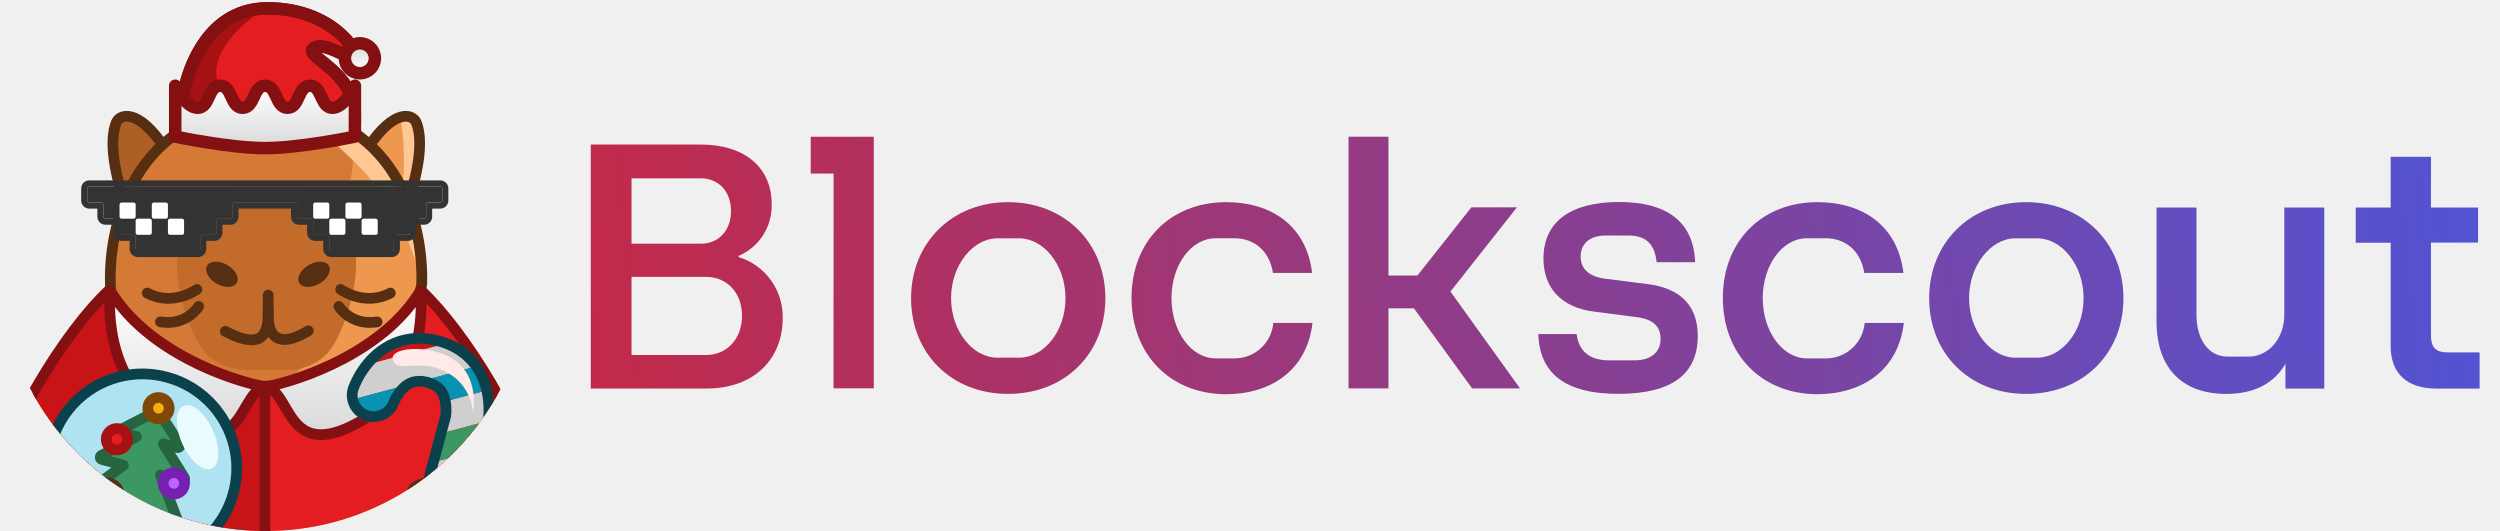
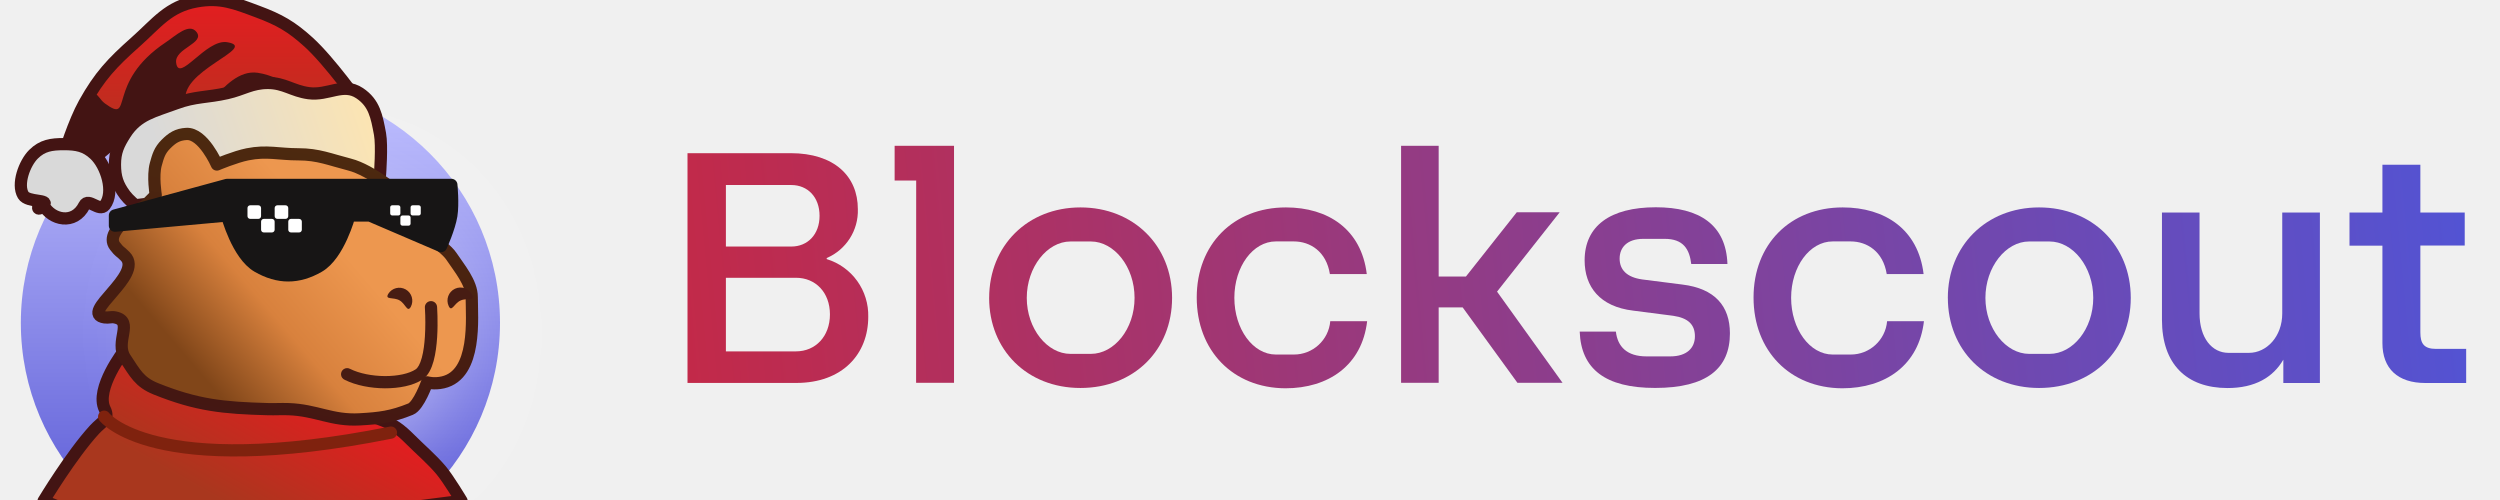
- <svg xmlns="http://www.w3.org/2000/svg" fill="none" viewBox="0 0 113 24">
+ <svg xmlns="http://www.w3.org/2000/svg" fill="none" viewBox="0 0 120 24">
  <g clip-path="url(#xmas_capy_light_svg__a)">
-     <g clip-path="url(#xmas_capy_light_svg__b)">
-       <path fill="#AE5F25" d="M6.874 5.875c.491.54.826.909.76 1.631L5.508 9.184c-.607-2.224-.33-3.532.048-3.91.264-.263.826.061 1.317.6Z" />
-       <path stroke="#562E11" stroke-linecap="round" stroke-linejoin="round" stroke-miterlimit="10" stroke-width=".484" d="M7.423 6.652C6.26 4.908 5.405 5.123 5.243 5.566c-.274.75-.145 1.958.387 3.605" />
-       <path fill="#ED974F" d="M17.22 5.875c-.491.54-.826.909-.76 1.631l2.124 1.678c.608-2.224.332-3.532-.047-3.91-.265-.263-.826.061-1.317.6Z" />
-       <path fill="#FFC794" d="M18.38 5.191a.555.555 0 0 0-.302.034c.108.53.301 1.835.074 3.617l.434.342c.59-2.164.344-3.461-.019-3.877l-.187-.116Z" />
-       <path stroke="#562E11" stroke-linecap="round" stroke-linejoin="round" stroke-miterlimit="10" stroke-width=".484" d="M16.648 6.652c1.163-1.744 2.018-1.529 2.18-1.086.275.75.146 1.958-.387 3.605" />
-       <path fill="#ED974F" d="M11.904 32.64Zm.121-27.732c-6.122 0-7.233 5.457-7.023 8.186-4.766 5.27-5.378 8.622-5.378 11.044l.679.969 1.016.63 1.648.387.484.34.42 1.861 5.633 3.257a5.039 5.039 0 0 0 5.042 0L21.4 27.62l.215-1.4 2.131-.629.679-1.453c.145-2.955-.61-5.774-5.376-11.044.21-2.729-.901-8.185-7.024-8.186Zm2.395 27.18c-.045.022-.092.042-.138.063.107-.05.212-.102.316-.158l-.178.095Z" />
-       <path fill="#D47936" d="M13.672 16.63C9.442 15.123 23.84 3.07 9.216 5.38 5.55 6.763 4.83 10.85 5.003 13.094c-.432.478-.83.94-1.195 1.386-.81.99-1.47 1.913-2.008 2.771-1.867 2.995-2.175 5.174-2.175 6.887l.679.969 1.016.63 1.648.388-.049.338.13 1.387 6.455 3.731a5.03 5.03 0 0 0 2.4.671c1.04-6.712-1.254-13.675 1.768-15.622Z" />
-       <path fill="#FFC794" d="M14.04 5.193c1.036 1.798 3.84 2.573 5.105 7.901 0 0 2.954 3.972 3.729 5.28l-1.865-2.64-1.864-2.64C19 7.712 16.75 5.674 14.18 5.11l-.14.084Z" />
-       <path fill="#C26B2A" d="M8.183 10.86c.676-1.546 2.413-1.573 3.866-1.643 1.453.07 3.19.027 3.866 1.642.588 1.408-.391 4.409-1.167 5.16-.904.875-2.023.702-2.7.702-.675 0-1.794.173-2.698-.702-.775-.751-1.777-3.765-1.167-5.16Z" />
-       <path stroke="#562E11" stroke-linecap="round" stroke-linejoin="round" stroke-miterlimit="10" stroke-width=".484" d="M8.9 13.084s-1.089.785-2.245.162M8.978 13.85s-.538.891-1.727.699M15.398 13.084s1.088.785 2.244.162M15.318 13.85s.538.891 1.727.699M13.938 14.953c-.922.567-1.817.673-1.817-.731v-.304" />
-       <path stroke="#562E11" stroke-linecap="round" stroke-linejoin="round" stroke-miterlimit="10" stroke-width=".484" d="M10.182 14.976c1.115.575 1.94.65 1.94-.754v-.885" />
-       <ellipse cx="10.031" cy="12.4" fill="#562E11" rx=".484" ry=".775" transform="rotate(-60 10.03 12.4)" />
-       <ellipse cx=".484" cy=".775" fill="#562E11" rx=".484" ry=".775" transform="scale(-1 1) rotate(-60 3.212 19.301)" />
-       <path fill="#562E11" d="m21.186 28.187.135.742.239-.044.238-.043-.165-.912-.447.257Zm-18.747.655.239.043.238.044.116-.637-.445-.257-.148.807Zm.221-1.212.445.257.295-1.622-.238-.044-.238-.043-.264 1.452Zm18.415-1.41-.238.045.276 1.517.446-.257-.245-1.347-.239.043ZM12.026 4.667c-3.11 0-4.988 1.413-6.052 3.188C4.919 9.613 4.67 11.712 4.76 13.11l.242-.017.241-.016c-.086-1.33.154-3.323 1.145-4.975.98-1.636 2.704-2.952 5.637-2.952 2.843 0 4.549 1.236 5.543 2.798 1.005 1.578 1.294 3.507 1.251 4.874a.692.692 0 0 1-.021.108c-.013.052-.035.13-.05.2a1.12 1.12 0 0 0-.031.237c0 .077.013.202.108.3L19 13.5l.174-.169c.037.038.028.071.028.037 0-.027.006-.07.02-.131.014-.063.029-.118.047-.189.014-.059.033-.138.036-.209.045-1.433-.256-3.466-1.328-5.15-1.08-1.698-2.938-3.023-5.95-3.023Z" />
-       <ellipse cx="16.987" cy="9.946" fill="#000" stroke="#000" stroke-width=".291" rx=".92" ry="1.163" />
-       <ellipse cx=".285" cy=".474" fill="#E0E0E0" rx=".285" ry=".474" transform="matrix(.96162 .2744 -.244 .96977 16.501 9.208)" />
-       <ellipse cx=".92" cy="1.163" fill="#000" stroke="#000" stroke-width=".291" rx=".92" ry="1.163" transform="matrix(-1 0 0 1 8.122 8.783)" />
-       <ellipse cx=".285" cy=".474" fill="#E0E0E0" rx=".285" ry=".474" transform="matrix(-.96162 .2744 .244 .96977 7.688 9.208)" />
-       <path fill="#C81417" d="M11.973 17.454c-3.642 0-6.2-2.89-7.072-4.311-1.937 1.821-4.65 6.151-5.425 9.494-.436 3.439 3.585 3.439 3.585 3.439 2.131 2.276 8.912 2.422 8.912 2.422V17.454Z" />
-       <path fill="#E31D20" d="M11.974 17.454c3.643 0 6.2-2.89 7.072-4.311 1.937 1.821 4.65 6.151 5.425 9.494.19 1.492-.316 2.767-1.112 3.245-1.04.624-2.473.194-2.473.194-2.13 2.276-8.912 2.422-8.912 2.422V17.454Z" />
-       <path stroke="#841012" stroke-linejoin="round" stroke-width=".484" d="M11.973 17.454c-3.642 0-6.2-2.89-7.072-4.311-1.937 1.821-4.65 6.151-5.425 9.494-.436 3.439 3.585 3.439 3.585 3.439 2.131 2.276 8.912 2.422 8.912 2.422V17.454ZM11.974 17.454c3.643 0 6.2-2.89 7.072-4.311 1.938 1.821 4.65 6.151 5.425 9.494.727 3.73-3.584 3.439-3.584 3.439-2.132 2.276-8.913 2.422-8.913 2.422V17.454Z" />
-       <path fill="url(#xmas_capy_light_svg__c)" d="M7.8 19.1c3.401 2.035 3.002-1.598 4.264-1.598-1.71-.306-5.445-1.647-7.074-4.36 0 0-.593 3.924 2.81 5.959Z" />
-       <path stroke="#841012" stroke-linejoin="round" stroke-width=".484" d="M7.8 19.1c3.353 1.856 3.002-1.598 4.264-1.598-1.71-.306-5.445-1.647-7.074-4.36 0 0-.544 4.104 2.81 5.959Z" />
-       <path fill="url(#xmas_capy_light_svg__d)" d="M16.192 19.1c-3.402 2.035-3.003-1.598-4.265-1.598 1.71-.306 5.445-1.647 7.075-4.36 0 0 .592 3.924-2.81 5.959Z" />
-       <path stroke="#841012" stroke-linejoin="round" stroke-width=".484" d="M16.192 19.1c-3.353 1.856-3.003-1.598-4.265-1.598 1.71-.306 5.445-1.647 7.075-4.36 0 0 .544 4.104-2.81 5.959Z" />
-       <circle cx="6.436" cy="21.165" r="4.263" fill="#B0E3F1" transform="rotate(15 6.436 21.165)" />
-       <path fill="#EAFBFF" d="M9.427 24.2a4.259 4.259 0 0 1-4.186 1.055 4.26 4.26 0 0 1-2.956-3.123c.904-.048 2.164.105 3.516.467 1.58.423 2.908 1.03 3.626 1.601Z" />
-       <circle cx="6.436" cy="21.165" r="4.263" stroke="#0A414D" stroke-width=".484" transform="rotate(15 6.436 21.165)" />
-       <path fill="#3C9762" stroke="#266540" stroke-linejoin="round" stroke-width=".484" d="M4.58 20.587a.097.097 0 0 0 .02.178l.98.263-2.197 1.625a.097.097 0 0 0 .032.171l4.658 1.268a.097.097 0 0 0 .117-.128l-.943-2.49.98.263a.097.097 0 0 0 .107-.144L7.38 20.06l.637.17a.097.097 0 0 0 .107-.145l-.937-1.466a.097.097 0 0 0-.126-.033l-1.543.8a.097.097 0 0 0 .02.18l.636.17-1.593.85Z" />
-       <circle cx="7.164" cy="18.451" r=".484" fill="#F6AD10" stroke="#7F4809" stroke-linejoin="round" stroke-width=".484" transform="rotate(15 7.164 18.451)" />
-       <circle cx="7.858" cy="21.847" r=".484" fill="#C163FF" stroke="#761FB1" stroke-linejoin="round" stroke-width=".484" transform="rotate(15 7.858 21.847)" />
-       <circle cx="5.284" cy="19.853" r=".484" fill="#E31D20" stroke="#A61114" stroke-linejoin="round" stroke-width=".484" transform="rotate(15 5.284 19.853)" />
-       <ellipse cx="8.933" cy="19.761" fill="#EAFBFF" rx=".753" ry="1.552" transform="rotate(-24.149 8.933 19.761)" />
-       <path fill="#D47936" d="M1.74 21.025c.216-.233.211-.531.438-.506l.192 1.01c.283.21 1.061.57 2.212.378 1.148-.192 1.215.817.59 1.26 0 0-.09.074-.252.167.232-.109.668-.157 1.023.324.202.273-.122.976-.436 1.194.328-.21.529-.419.755-.196.238.234-.196 1.32-1.181 1.74-.985.422-2.065-.193-2.707-.863-1.2-1.25-2.042-2.898-.634-4.508Z" />
-       <path fill="#C26B2A" d="M2.722 25.805c-1.495-1.85-1.294-3.243-.206-4.211l-.14-.273v-.525l-.223-.29-.418.51c-.9 1.136-.706 2.686-.357 3.51l1.344 1.28Z" />
-       <path fill="#ED974F" d="M3.822 22.879c.825-.222 1.34-.467 1.618-.8l.13.397-.241.406-.513.521-1.073.316c-.475-.027-.746-.618.079-.84ZM4.179 24.272c.877-.201 1.39-.449 1.606-.815l.273.466-.148.452-.425.566-1.132.292c-.553-.061-1.051-.76-.174-.961Z" />
-       <path stroke="#562E11" stroke-linecap="round" stroke-linejoin="round" stroke-width=".484" d="M3.3 23.655c.708.082 1.007-.149 1.353-.337m-.62 1.897c.76.025.916-.186 1.23-.382m-.61-1.515c.212-.115.332-.214.332-.214.637-.456.58-1.477-.582-1.27-1.165.208-1.548-.15-1.832-.36l-.29-.969s-.29-.097-.485.485c-.194.58-.194.513-.34.768-.548.808-.144 2.155.126 2.727.191.389.377.595.837 1.048.272.267.612.53.987.719.538.27.86.382 1.449.124 1-.438 1.762-1.38 1.214-1.777-.268-.194-.449.01-.807.234m-.61-1.515c.204-.134.71-.268 1.107.274.396.541-.166 1.053-.497 1.24" />
-       <path fill="#CFCFCF" d="m21.092 19.01.95.185h.001v-.003l.001-.004.003-.012.005-.033a3.963 3.963 0 0 0 .043-.438c.012-.27.003-.648-.093-1.06-.199-.863-.793-1.881-2.212-2.243-1.402-.358-2.414.217-3.017.857a3.946 3.946 0 0 0-.8 1.288l-.005.01-.002.005v.003l.915.317-.916-.316a.969.969 0 0 0 1.83.639v-.002a1.912 1.912 0 0 1 .084-.181c.07-.132.171-.292.305-.435.241-.256.564-.451 1.127-.308.547.14.724.456.803.802a2.058 2.058 0 0 1 .032.711l-.002.014-1.843 6.878a.969.969 0 1 0 1.871.501l1.856-6.924a.892.892 0 0 0 .015-.065l-.951-.186Z" />
-       <path fill="#C81417" d="M18.3 25.684a.965.965 0 0 0 .1.737l1.842-.494.346-1.296-2.16.58-.127.473Zm.532-1.984 2.162-.58.347-1.296-2.16.58-.349 1.296Zm.753-2.807 2.16-.58.283-1.052.015-.064c-.002 0-.028-.007-.357-.071l-1.754.47-.347 1.297Zm2.458-1.698v-.002l.001-.005.003-.012.006-.033.014-.103.002-.017-.38.103.354.07Zm-3.025-1.96c.09.005.188.017.293.044.547.14.724.456.804.802l.011.06 1.875-.502a3.128 3.128 0 0 0-.474-1.076l-2.509.672Zm-3.087.827a.967.967 0 0 0 1.863.143l.001-.002a1.629 1.629 0 0 1 .084-.181c.07-.131.171-.292.305-.434.064-.069.135-.132.214-.187l-2.467.661Zm3.86-2.66c-1.404-.358-2.416.218-3.018.858a3.656 3.656 0 0 0-.197.227l3.596-.964a3.579 3.579 0 0 0-.382-.121Z" />
-       <path fill="#3C9762" d="M18.3 25.684a.964.964 0 0 0 .1.736l1.842-.493.347-1.295-2.161.579-.127.473Zm.532-1.984 2.162-.58.347-1.297-2.16.58-.349 1.297Zm.752-2.808 2.162-.579.282-1.051a.96.96 0 0 0 .015-.065l-.357-.07-1.754.47-.348 1.295Zm2.46-1.697v-.007l.003-.011.006-.034c.004-.026.01-.06.014-.103l.002-.016-.38.102.354.07Zm-3.026-1.96a1.5 1.5 0 0 1 .293.044c.547.14.724.456.804.802l.011.06 1.875-.502a3.127 3.127 0 0 0-.474-1.076l-2.509.672Zm-3.087.827a.967.967 0 0 0 1.863.143l.001-.002.013-.032a2.015 2.015 0 0 1 .376-.583c.064-.069.135-.132.214-.187l-2.467.661Z" />
-       <path fill="#0993B2" d="M18.3 25.684a.964.964 0 0 0 .1.736l1.842-.493.347-1.295-2.161.579-.127.473Zm.532-1.984 2.162-.58.347-1.297-2.16.58-.349 1.297Zm.186-6.465a1.5 1.5 0 0 1 .293.044c.547.14.724.456.804.802l.011.06 1.875-.502a3.127 3.127 0 0 0-.474-1.076l-2.509.672Zm-3.087.827a.967.967 0 0 0 1.863.143l.001-.002.013-.032a2.015 2.015 0 0 1 .376-.583c.064-.069.135-.132.214-.187l-2.467.661Z" />
-       <path stroke="#0A414D" stroke-width=".484" d="M22.043 19.196v-.004l.001-.004.003-.012.005-.033a3.963 3.963 0 0 0 .043-.438c.012-.27.003-.648-.093-1.06-.199-.863-.793-1.881-2.212-2.243-1.402-.358-2.414.217-3.017.857a3.946 3.946 0 0 0-.8 1.288l-.005.01-.002.005v.004a.969.969 0 0 0 1.829.639v-.002a1.912 1.912 0 0 1 .084-.181c.07-.132.171-.292.305-.435.241-.256.564-.451 1.127-.308.547.14.724.456.803.802a2.058 2.058 0 0 1 .032.711l-.002.014-1.843 6.878a.969.969 0 1 0 1.871.501l1.856-6.924a.892.892 0 0 0 .015-.065Z" />
-       <path fill="#DF823E" d="M19.76 24.31c-.877-.2-1.39-.448-1.605-.814l-.273.467.147.451.425.566 1.133.292c.553-.061 1.05-.76.173-.961Z" />
-       <path fill="#ED974F" d="M22.239 21.13c-.212-.225-.18-.483-.405-.453l-.22.96c-.28.213-1.05.586-2.185.422-1.132-.163-1.205.832-.59 1.255 0 0 .088.07.247.158-.228-.102-.658-.14-1.011.342-.337.458.002.872.307 1.092-.25-.163-.413-.277-.628-.102-.394.321.186 1.295 1.156 1.688s2.02-.255 2.677-.91c1.558-1.552 2.032-2.898.652-4.452Z" />
-       <path fill="#FFC794" d="M18.608 22.31c-.16-.173.193-.402.389-.494l1.567.122.957-.357-.065-.544.303-.493.484.582.241.719c-1.229 2.114-3.678.684-3.876.466ZM19.32 24.226c.778.265 1.235-.16 1.366-.406l-1.782-.475c-.176-.037-.56-.07-.68.082-.15.19.126.467 1.097.8ZM18.31 25.28c.602.423 1.315.232 1.596.083l-1.692-.59-.463-.117c-.065.031-.045.199.558.623Z" />
-       <path stroke="#562E11" stroke-linecap="round" stroke-linejoin="round" stroke-width=".484" d="M20.685 23.694c-.708.082-1.007-.149-1.353-.337m.91 1.897c-.76.025-1.207-.186-1.52-.382m.61-1.515c-.212-.115-.333-.213-.333-.213-.637-.457-.58-1.478.582-1.27 1.165.207 1.548-.151 1.832-.361l.29-.969s.291-.097.485.485c.194.58.194.513.34.768.27.392.621 1.485-.126 2.727-.19.389-.377.595-.837 1.048a3.988 3.988 0 0 1-.986.719c-.539.27-.86.382-1.45.124-1-.438-1.762-1.38-1.214-1.777.268-.194.45.01.807.234m.61-1.515c-.204-.134-.71-.268-1.106.274-.396.541.166 1.053.496 1.24" />
-       <path fill="#FFEAEA" d="M19.726 15.904c2.131.581 1.647 2.76 1.647 2.76s0-1.5-1.647-2.034c-.92-.297-1.696.146-1.938-.29-.282-.508.872-.727 1.938-.436Z" />
-       <path fill="#E31D20" stroke="#841012" stroke-width=".564" d="M12.094.378c-2.932 0-3.854 3.233-3.948 4.85h7.896c0-2.03-2.369-2.684-1.861-3.045.508-.362 1.636.583 1.861.404.226-.179-1.015-2.21-3.948-2.21Z" />
-       <path fill="#A61114" d="M11.976.382c-2.84.086-3.737 3.252-3.83 4.846h2.565c-.508-.586-1.017-1.38-.929-2.143.164-1.42 2.073-2.629 2.194-2.703Z" />
-       <path stroke="#841012" stroke-width=".564" d="M8.146 5.228C8.24 3.611 9.162.378 12.094.378c2.933 0 4.174 2.03 3.948 2.209-.226.179-1.353-.766-1.861-.404-.508.361 1.861 1.015 1.861 3.045" />
-       <path fill="url(#xmas_capy_light_svg__e)" stroke="#841012" stroke-linejoin="round" stroke-width=".564" d="M7.92 3.875v2.299s2.462.52 4.062.52c1.599 0 4.06-.52 4.06-.52v-2.3s-.46.998-1.015.998c-.556 0-.46-.997-1.015-.997-.556 0-.46.997-1.015.997-.556 0-.46-.997-1.015-.997-.556 0-.46.997-1.016.997-.555 0-.459-.997-1.015-.997-.556 0-.46.997-1.015.997-.556 0-1.015-.997-1.015-.997Z" />
-       <circle cx="16.268" cy="2.634" r=".677" fill="url(#xmas_capy_light_svg__f)" stroke="#841012" stroke-linejoin="round" stroke-width=".564" />
-       <path fill="#E0833F" d="M10.509 8.426c.05 0 .09.04.09.09v.549c0 .05-.04.09-.09.09H9.96c-.05 0-.09.041-.09.091v.548c-.001.05-.042.09-.092.091h-.548c-.05 0-.09.04-.09.09v.549c0 .05-.041.09-.091.09H6.314c-.05 0-.09-.04-.09-.09v-.548c0-.05-.041-.09-.091-.091h-.548c-.05 0-.09-.04-.09-.09v-.549c-.001-.05-.042-.09-.092-.09h-.06c.079-.258.167-.5.262-.73h4.904Zm7.673 0c.17.414.318.871.438 1.376a.09.09 0 0 1-.089.083h-.547c-.05 0-.09.04-.09.09v.549c0 .05-.041.09-.091.09h-2.737c-.05 0-.09-.04-.09-.09v-.548c0-.05-.041-.09-.091-.091h-.548c-.05 0-.09-.04-.09-.09v-.549c-.001-.05-.042-.09-.092-.09h-.548c-.05 0-.09-.041-.09-.091v-.548c0-.05.04-.09.09-.091h4.575Z" />
-       <mask id="xmas_capy_light_svg__g" width="18" height="5" x="2.944" y="7.426" fill="#000" maskUnits="userSpaceOnUse">
-         <path fill="#fff" d="M2.944 7.426h18v5h-18z" />
-         <path d="M19.9 8.426c.05 0 .091.04.091.091v.547c0 .05-.04.092-.091.092h-.547c-.05 0-.091.04-.091.09v.548c0 .05-.041.091-.091.091h-.549c-.05 0-.09.04-.09.091v.547c0 .05-.042.091-.092.091h-.547c-.05 0-.091.041-.091.092v.547c0 .05-.041.091-.091.091h-2.735a.091.091 0 0 1-.091-.091v-.547c0-.05-.041-.091-.091-.091h-.548a.091.091 0 0 1-.09-.092v-.547c0-.05-.042-.091-.092-.091h-.546a.091.091 0 0 1-.091-.091v-.547c0-.05-.041-.091-.091-.091H10.6c-.05 0-.091.04-.091.09v.548c0 .05-.041.091-.091.091H9.87c-.05 0-.09.04-.09.091v.547c0 .05-.042.091-.092.091h-.547c-.05 0-.091.041-.091.092v.547c0 .05-.041.091-.091.091H6.224a.091.091 0 0 1-.091-.091v-.547c0-.05-.041-.091-.091-.091h-.548a.091.091 0 0 1-.09-.092v-.547c0-.05-.042-.091-.092-.091h-.547a.091.091 0 0 1-.091-.091v-.547c0-.05-.041-.091-.091-.091h-.547a.091.091 0 0 1-.092-.092v-.547c0-.05.041-.091.092-.091H19.9Z" />
-       </mask>
-       <path fill="#333" d="M19.9 8.426c.05 0 .091.04.091.091v.547c0 .05-.04.092-.091.092h-.547c-.05 0-.091.04-.091.09v.548c0 .05-.041.091-.091.091h-.549c-.05 0-.09.04-.09.091v.547c0 .05-.042.091-.092.091h-.547c-.05 0-.091.041-.091.092v.547c0 .05-.041.091-.091.091h-2.735a.091.091 0 0 1-.091-.091v-.547c0-.05-.041-.091-.091-.091h-.548a.091.091 0 0 1-.09-.092v-.547c0-.05-.042-.091-.092-.091h-.546a.091.091 0 0 1-.091-.091v-.547c0-.05-.041-.091-.091-.091H10.6c-.05 0-.091.04-.091.09v.548c0 .05-.041.091-.091.091H9.87c-.05 0-.09.04-.09.091v.547c0 .05-.042.091-.092.091h-.547c-.05 0-.091.041-.091.092v.547c0 .05-.041.091-.091.091H6.224a.091.091 0 0 1-.091-.091v-.547c0-.05-.041-.091-.091-.091h-.548a.091.091 0 0 1-.09-.092v-.547c0-.05-.042-.091-.092-.091h-.547a.091.091 0 0 1-.091-.091v-.547c0-.05-.041-.091-.091-.091h-.547a.091.091 0 0 1-.092-.092v-.547c0-.05.041-.091.092-.091H19.9Z" />
-       <path fill="#333" d="M19.991 8.517h-.273v.547h.547v-.547h-.274Zm-.091.639v-.274h-.547v.547h.547v-.273Zm-.638.09h-.274v.548h.547v-.547h-.273Zm-.091.639v-.274h-.549v.548h.549v-.274Zm-.64.091h-.273v.547h.547v-.547h-.274Zm-.09.638v-.273h-.548v.547h.547v-.274Zm-.64.092h-.273v.547h.547v-.547h-.273Zm-.09.638v-.274h-2.735v.548h2.735v-.274Zm-2.826-.091h.273v-.547h-.547v.547h.274Zm-.091-.639v-.273h-.548v.547h.548v-.274Zm-.639-.09h.274v-.548h-.547v.547h.273Zm-.09-.639v-.274h-.547v.548h.546v-.274Zm-.638-.091h.273v-.547h-.547v.547h.274Zm-.091-.638v-.274H10.6v.547h2.736v-.273Zm-2.827.09h-.274v.548h.547v-.547h-.273Zm-.091.639v-.274H9.87v.548h.548v-.274Zm-.639.091h-.273v.547h.547v-.547h-.274Zm-.09.638v-.273H9.14v.547h.547v-.274Zm-.64.092h-.273v.547h.547v-.547H9.05Zm-.09.638v-.274H6.224v.548h2.735v-.274Zm-2.826-.091h.273v-.547H5.86v.547h.274Zm-.091-.639v-.273h-.548v.547h.548v-.274Zm-.639-.09h.274v-.548H5.13v.547h.273Zm-.09-.639v-.274h-.548v.548h.547v-.274Zm-.64-.091h.274v-.547H4.4v.547h.274Zm-.09-.638v-.274h-.547v.547h.547v-.273Zm-.639-.092h.274v-.547H3.67v.547h.273Zm.092-.638V8.7H19.9v-.547H4.036v.273Zm-.092.091h.274c0 .1-.082.183-.182.183v-.547a.365.365 0 0 0-.365.364h.273Zm.092.639v-.274c.1 0 .182.082.182.182H3.67c0 .202.163.365.365.365v-.273Zm.638.09h.273a.365.365 0 0 0-.364-.364v.547a.182.182 0 0 1-.183-.182h.274Zm.091.639v-.274c.1 0 .182.082.182.183H4.4c0 .201.164.364.365.364v-.273Zm.638.091h.274a.365.365 0 0 0-.365-.365v.548a.182.182 0 0 1-.182-.183h.273Zm.091.638v-.273c.101 0 .183.082.183.182H5.13c0 .202.163.365.364.365v-.274Zm.639.092h.273a.365.365 0 0 0-.364-.365v.547a.182.182 0 0 1-.183-.182h.274Zm.091.638v-.274c.1 0 .182.082.182.183H5.86c0 .201.164.364.365.364v-.273Zm2.826-.091h-.274c0-.1.082-.183.183-.183v.548a.365.365 0 0 0 .364-.365H9.05Zm.091-.639v-.273a.365.365 0 0 0-.365.365h.547c0 .1-.081.182-.182.182v-.274Zm.638-.09h-.273c0-.101.081-.183.182-.183v.547a.365.365 0 0 0 .365-.365h-.274Zm.091-.639v-.274a.365.365 0 0 0-.364.365h.547c0 .1-.082.182-.183.182v-.273Zm.639-.091h-.274c0-.1.082-.183.183-.183v.548a.365.365 0 0 0 .364-.365h-.273Zm.091-.638v-.274a.365.365 0 0 0-.365.365h.547c0 .1-.081.182-.182.182v-.273Zm2.827.09h.273a.365.365 0 0 0-.364-.364v.547a.182.182 0 0 1-.183-.182h.274Zm.09.639v-.274c.102 0 .183.082.183.183h-.547c0 .201.163.364.365.364v-.273Zm.638.091h.274a.365.365 0 0 0-.365-.365v.548a.182.182 0 0 1-.182-.183h.273Zm.091.638v-.273c.101 0 .183.082.183.182h-.547c0 .202.163.365.364.365v-.274Zm.639.092h.273a.365.365 0 0 0-.364-.365v.547a.182.182 0 0 1-.183-.182h.274Zm.09.638v-.274c.102 0 .183.082.183.183h-.547c0 .201.163.364.365.364v-.273Zm2.827-.091h-.274c0-.1.082-.183.183-.183v.548a.365.365 0 0 0 .364-.365h-.273Zm.09-.639v-.273a.365.365 0 0 0-.364.365h.547c0 .1-.081.182-.182.182v-.274Zm.64-.09h-.274c0-.101.081-.183.182-.183v.547a.365.365 0 0 0 .365-.365h-.274Zm.09-.639v-.274a.365.365 0 0 0-.364.365h.547c0 .1-.082.182-.183.182v-.273Zm.64-.091h-.274c0-.1.082-.183.183-.183v.548a.365.365 0 0 0 .364-.365h-.273Zm.09-.638v-.274a.365.365 0 0 0-.364.365h.547c0 .1-.081.182-.182.182v-.273Zm.64-.092h-.274c0-.1.081-.182.182-.182v.547a.365.365 0 0 0 .365-.365h-.274Zm0-.547h.273a.365.365 0 0 0-.365-.364V8.7a.182.182 0 0 1-.182-.183h.273Z" mask="url(#xmas_capy_light_svg__g)" />
-       <rect width=".729" height=".729" x="5.403" y="9.156" fill="#fff" rx=".091" />
-       <rect width=".729" height=".729" x="6.132" y="9.885" fill="#fff" rx=".091" />
-       <rect width=".729" height=".729" x="6.861" y="9.156" fill="#fff" rx=".091" />
-       <rect width=".729" height=".729" x="7.591" y="9.885" fill="#fff" rx=".091" />
-       <rect width=".729" height=".729" x="14.155" y="9.156" fill="#fff" rx=".091" />
-       <rect width=".729" height=".729" x="14.885" y="9.885" fill="#fff" rx=".091" />
-       <rect width=".729" height=".729" x="15.614" y="9.156" fill="#fff" rx=".091" />
-       <rect width=".729" height=".729" x="16.344" y="9.885" fill="#fff" rx=".091" />
+     <circle cx="12.5" cy="15.5" r="11.5" fill="url(#xmas_capy_light_svg__b)" />
+     <g filter="url(#xmas_capy_light_svg__c)" style="mix-blend-mode:soft-light">
+       <circle cx="15" cy="16" r="7" fill="#fff" />
    </g>
-     <path fill="url(#xmas_capy_light_svg__h)" d="M26.702 6.533h4.948c2.095 0 3.23 1.103 3.23 2.69a2.466 2.466 0 0 1-1.495 2.344v.051a2.824 2.824 0 0 1 1.993 2.774c0 1.775-1.228 3.17-3.454 3.17h-5.222V6.533Zm4.982 4.482c.79 0 1.357-.586 1.357-1.477 0-.89-.567-1.477-1.357-1.477h-3.139v2.954h3.139Zm.223 5.032c.945 0 1.632-.724 1.632-1.775s-.687-1.758-1.632-1.758h-3.362v3.533h3.362Z" />
-     <path fill="url(#xmas_capy_light_svg__i)" d="M37.68 7.845h-1.036V6.18h2.851v11.374h-1.82l.004-9.71Z" />
-     <path fill="url(#xmas_capy_light_svg__j)" d="M41.181 13.48c0-2.5 1.84-4.343 4.383-4.343s4.398 1.827 4.398 4.342c0 2.516-1.838 4.325-4.398 4.325-2.56 0-4.383-1.826-4.383-4.325Zm3.902 2.687h.982c1.117 0 2.096-1.189 2.096-2.688s-.982-2.707-2.096-2.707h-.982c-1.116 0-2.095 1.23-2.095 2.707 0 1.477.979 2.688 2.095 2.688Z" />
-     <path fill="url(#xmas_capy_light_svg__k)" d="M51.145 13.462c0-2.55 1.755-4.325 4.28-4.325 2.027 0 3.625 1.051 3.882 3.2h-1.769c-.172-1.085-.945-1.568-1.735-1.568h-.859c-1.1 0-1.993 1.206-1.993 2.708 0 1.501.893 2.722 1.993 2.722h.859a1.75 1.75 0 0 0 1.187-.459 1.76 1.76 0 0 0 .565-1.143h1.77c-.246 2.12-1.856 3.222-3.927 3.222-2.518-.015-4.253-1.807-4.253-4.357Z" />
-     <path fill="url(#xmas_capy_light_svg__l)" d="M60.954 6.18h1.804v6.275h1.308l2.44-3.084h2.06l-3.006 3.808 3.144 4.376H66.54l-2.629-3.618h-1.153v3.618h-1.804V6.181Z" />
-     <path fill="url(#xmas_capy_light_svg__m)" d="M69.529 15.099h1.735c.086.724.532 1.189 1.472 1.189h1.136c.808 0 1.186-.414 1.186-.965 0-.552-.31-.879-1.048-.985l-1.91-.246c-1.614-.19-2.336-1.154-2.336-2.412 0-1.654 1.227-2.55 3.419-2.55 2.098 0 3.37.844 3.436 2.722h-1.736c-.085-.706-.377-1.206-1.27-1.206h-1.034c-.773 0-1.134.414-1.134.948s.344.896 1.083 1l1.926.245c1.563.19 2.285 1.034 2.285 2.344 0 1.688-1.117 2.619-3.59 2.619-2.393.002-3.554-.911-3.62-2.703Z" />
-     <path fill="url(#xmas_capy_light_svg__n)" d="M77.873 13.462c0-2.55 1.752-4.325 4.28-4.325 2.027 0 3.624 1.051 3.882 3.2h-1.77c-.171-1.085-.944-1.568-1.734-1.568h-.86c-1.101 0-1.995 1.206-1.995 2.708 0 1.501.894 2.722 1.996 2.722h.859a1.75 1.75 0 0 0 1.187-.459 1.76 1.76 0 0 0 .565-1.143h1.77c-.246 2.12-1.856 3.222-3.927 3.222-2.516-.015-4.253-1.807-4.253-4.357Z" />
-     <path fill="url(#xmas_capy_light_svg__o)" d="M87.198 13.48c0-2.5 1.838-4.343 4.38-4.343 2.543 0 4.401 1.827 4.401 4.342 0 2.516-1.838 4.325-4.4 4.325-2.562 0-4.38-1.826-4.38-4.325Zm3.9 2.687h.981c1.117 0 2.099-1.189 2.099-2.688s-.982-2.707-2.099-2.707h-.981c-1.117 0-2.096 1.23-2.096 2.707 0 1.477.984 2.688 2.1 2.688h-.004Z" />
-     <path fill="url(#xmas_capy_light_svg__p)" d="M97.476 14.53V9.38h1.804v4.843c0 1.188.601 1.895 1.391 1.895h.982c.842 0 1.598-.775 1.598-1.895V9.38h1.806v8.184h-1.755v-1.12c-.491.845-1.357 1.361-2.68 1.361-1.978-.002-3.146-1.156-3.146-3.276Z" />
-     <path fill="url(#xmas_capy_light_svg__q)" d="M108.058 15.65v-4.677h-1.58V9.381h1.58V7.087h1.821V9.38h2.13v1.585h-2.13v4.17c0 .534.172.792.756.792h1.443v1.637h-1.963c-1.321-.002-2.057-.691-2.057-1.915Z" />
+     <path fill="url(#xmas_capy_light_svg__d)" stroke="#431413" stroke-linecap="round" stroke-linejoin="round" stroke-width=".587" d="M8.647 17.97c-1.174-.668-2.676-1.146-2.676-1.146s-1.431 1.837-.942 2.815c.242.484-.123.581-.49.979-1.113 1.209-2.446 3.425-2.446 3.425L6.986 26l15.168-1.957s-.63-1.054-.979-1.468c-.443-.528-.98-.98-1.467-1.468-.487-.487-.82-.747-1.468-.978-.9-.322-1.377-.396-2.328-.49-.97-.095-1.715-.745-2.677-.904-2.082-.344-2.754.28-4.588-.764Z" />
+     <path stroke="#7F220E" stroke-linecap="round" stroke-linejoin="round" stroke-width=".587" d="M5 20s2.294 3.059 13.765.765" />
+     <path fill="url(#xmas_capy_light_svg__e)" stroke="#431413" stroke-linecap="round" stroke-linejoin="round" stroke-width=".587" d="M14.815 2.025c1.02.927 2.446 2.936 2.446 2.936l-10.275.978h-.489L3.561 8.386l-.489-.979s.478-1.547.979-2.446c.726-1.304 1.33-1.945 2.446-2.936C7.527 1.11 8.077.312 9.433.068c1.144-.206 1.846.083 2.935.49 1.044.388 1.622.718 2.447 1.467Z" />
+     <path fill="#431413" d="M5.03 4.96c-.219-.159-.258-.35-.49-.488-.427-.257-1.468 2.446-1.468 2.446l1.468.979 1.957-1.958 8.807-.978s-1.667-1.287-2.936-1.468c-1.794-.256-2.851 3.188-3.425 1.468-.512-1.538 3.558-2.678 1.957-2.936-1.015-.164-2.329 2.001-2.446.979-.078-.685 1.402-.924.979-1.468-.352-.453-.991.171-1.468.49C5.029 3.981 6.45 6 5.029 4.96Z" />
+     <path fill="#D9D9D9" d="M1.604 7.407c.427-.427.864-.489 1.468-.489s1.026.077 1.468.49c.575.537.975 1.826.49 2.446-.264.336-.788-.382-.98 0-.489.978-1.586.695-1.957 0 .303-.302-.758-.123-.978-.49-.311-.518.062-1.53.49-1.957Z" />
+     <path stroke="#431413" stroke-linecap="round" stroke-linejoin="round" stroke-width=".587" d="M2.093 9.854c.303-.302-.758-.123-.978-.49-.311-.518.062-1.53.49-1.957.426-.427.863-.489 1.467-.489.604 0 1.026.077 1.468.49.575.537.975 1.826.49 2.446-.264.336-.788-.382-.98 0-.489.978-1.586.695-1.957 0Zm0 0c-.489.489-.18-.338 0 0Z" />
+     <path fill="url(#xmas_capy_light_svg__f)" stroke="#431413" stroke-linecap="round" stroke-linejoin="round" stroke-width=".587" d="M18.24 6.429c.105.563 0 1.957 0 1.957L6.497 9.854s-.327-.273-.49-.49c-.362-.483-.489-.863-.489-1.467 0-.605.165-.959.49-1.468.598-.94 1.402-1.078 2.446-1.468.913-.34 1.496-.273 2.446-.49.769-.174 1.17-.489 1.958-.489.787 0 1.176.384 1.957.49.947.128 1.651-.53 2.446 0 .711.474.821 1.117.979 1.957Z" />
+     <path fill="url(#xmas_capy_light_svg__g)" stroke="url(#xmas_capy_light_svg__h)" stroke-linejoin="round" stroke-width=".587" d="M11.88 7.407c-.593.119-1.469.49-1.469.49S9.753 6.38 8.943 6.429c-.426.025-.676.187-.978.489-.302.302-.377.566-.49.979-.15.553 0 1.467 0 1.467l-.489.49s-2.054 1.203-1.468 1.957c.263.337.188.187.49.49.906.905-2.248 2.754-.979 2.935.19.027.302-.038.49 0 .936.187-.041 1.162.489 1.957.474.71.675 1.148 1.468 1.468 1.981.798 3.246.92 5.382.978.382.01.596-.012.978 0 1.35.043 2.076.565 3.425.49.973-.054 1.543-.126 2.447-.49.396-.16.792-1.286.792-1.286s.328.101.765 0c1.644-.381 1.378-3.117 1.378-4.096 0-.689-.596-1.384-.978-1.957-.382-.573-1.957-1.468-1.957-1.468l-.49-1.468s-1.366-1.193-2.446-1.467c-.926-.236-1.491-.49-2.446-.49-.956 0-1.51-.187-2.447 0Z" />
+     <path fill="#471C13" d="M20.665 14.453a.295.295 0 0 1 .315.272v.01l.002.024a10.596 10.596 0 0 1 .017.412c.007.268.008.632-.016 1.015-.024.38-.074.79-.17 1.143-.093.338-.247.696-.532.886-.453.302-1.138.426-1.804.424-.673-.003-1.39-.136-1.93-.407a.293.293 0 1 1 .26-.524c.439.219 1.06.341 1.672.344.618.002 1.165-.119 1.476-.326.097-.066.206-.238.291-.552.082-.299.127-.663.15-1.026a11.37 11.37 0 0 0 0-1.353l-.001-.022-.001-.004v-.001a.294.294 0 0 1 .271-.315Zm-2.03-.346a.625.625 0 0 1 1.085.619c-.17.299-.244-.139-.543-.309-.3-.17-.713-.01-.542-.31Zm3.204-.248a.625.625 0 0 1 .83.303c.144.312-.254.118-.566.264-.313.145-.42.575-.566.264a.625.625 0 0 1 .302-.83Z" />
+     <path fill="#171515" stroke="#171515" stroke-linecap="round" stroke-linejoin="round" stroke-width=".587" d="M21.665 8.875H10.9l-5.383 1.468v.49l5.382-.49s.503 1.89 1.468 2.446c.993.573 1.943.573 2.936 0 .965-.556 1.468-2.446 1.468-2.446h.979l3.424 1.468s.395-.871.49-1.468c.09-.566 0-1.468 0-1.468Z" />
+     <path fill="#fff" d="M12.401 9.854h-.392a.13.13 0 0 0-.13.13v.392c0 .072.059.13.13.13h.392a.13.13 0 0 0 .13-.13v-.392a.13.13 0 0 0-.13-.13ZM13.053 10.506h-.391a.13.13 0 0 0-.13.13v.392c0 .072.058.13.13.13h.391a.13.13 0 0 0 .13-.13v-.391a.13.13 0 0 0-.13-.13ZM14.358 10.506h-.391a.13.13 0 0 0-.13.13v.392c0 .072.058.13.13.13h.391a.13.13 0 0 0 .13-.13v-.391a.13.13 0 0 0-.13-.13ZM13.706 9.854h-.392a.13.13 0 0 0-.13.13v.392c0 .072.058.13.13.13h.392a.13.13 0 0 0 .13-.13v-.392a.13.13 0 0 0-.13-.13ZM19.12 9.854h-.293a.098.098 0 0 0-.098.097v.294c0 .054.044.098.098.098h.293a.098.098 0 0 0 .098-.098v-.294a.098.098 0 0 0-.098-.097ZM19.61 10.343h-.294a.098.098 0 0 0-.098.098v.293c0 .054.044.098.098.098h.294a.098.098 0 0 0 .098-.098v-.293a.098.098 0 0 0-.098-.098ZM20.099 9.854h-.294a.098.098 0 0 0-.097.097v.294c0 .054.043.098.098.098h.293a.098.098 0 0 0 .098-.098v-.294a.098.098 0 0 0-.098-.097Z" />
+     <path fill="url(#xmas_capy_light_svg__i)" d="M33 7.352h4.947c2.096 0 3.23 1.103 3.23 2.69a2.467 2.467 0 0 1-1.495 2.344v.051a2.81 2.81 0 0 1 1.464 1.05c.36.501.546 1.107.53 1.724 0 1.775-1.228 3.17-3.454 3.17H33V7.353Zm4.982 4.482c.79 0 1.357-.585 1.357-1.476 0-.892-.567-1.477-1.357-1.477h-3.139v2.953h3.139Zm.223 5.032c.945 0 1.632-.724 1.632-1.775s-.687-1.758-1.632-1.758h-3.362v3.533h3.362Z" />
+     <path fill="url(#xmas_capy_light_svg__j)" d="M43.977 8.664h-1.035V7h2.851v11.375h-1.82l.004-9.711Z" />
+     <path fill="url(#xmas_capy_light_svg__k)" d="M47.48 14.298c0-2.498 1.84-4.342 4.382-4.342 2.543 0 4.398 1.827 4.398 4.342 0 2.516-1.838 4.325-4.398 4.325-2.56 0-4.383-1.826-4.383-4.325Zm3.901 2.688h.982c1.117 0 2.096-1.189 2.096-2.688s-.982-2.707-2.096-2.707h-.982c-1.116 0-2.096 1.23-2.096 2.707 0 1.477.98 2.688 2.096 2.688Z" />
+     <path fill="url(#xmas_capy_light_svg__l)" d="M57.443 14.281c0-2.55 1.755-4.325 4.28-4.325 2.027 0 3.624 1.051 3.882 3.2h-1.77c-.171-1.085-.944-1.568-1.734-1.568h-.86c-1.099 0-1.992 1.206-1.992 2.708 0 1.501.893 2.722 1.993 2.722h.859a1.75 1.75 0 0 0 1.752-1.602h1.77c-.246 2.12-1.856 3.222-3.927 3.222-2.518-.015-4.253-1.807-4.253-4.357Z" />
+     <path fill="url(#xmas_capy_light_svg__m)" d="M67.252 7h1.804v6.274h1.308l2.44-3.084h2.06l-3.006 3.808 3.144 4.377h-2.165l-2.628-3.619h-1.153v3.619h-1.804V7Z" />
+     <path fill="url(#xmas_capy_light_svg__n)" d="M75.827 15.918h1.735c.085.724.532 1.189 1.472 1.189h1.136c.808 0 1.186-.414 1.186-.965 0-.551-.31-.879-1.048-.985l-1.91-.246c-1.614-.19-2.336-1.154-2.336-2.412 0-1.654 1.227-2.55 3.419-2.55 2.098 0 3.37.844 3.436 2.722H81.18c-.085-.706-.377-1.206-1.27-1.206h-1.034c-.773 0-1.134.414-1.134.948s.344.896 1.083 1l1.926.245c1.563.19 2.285 1.034 2.285 2.344 0 1.688-1.117 2.619-3.59 2.619-2.393.002-3.554-.911-3.62-2.703Z" />
+     <path fill="url(#xmas_capy_light_svg__o)" d="M84.17 14.281c0-2.55 1.753-4.325 4.28-4.325 2.028 0 3.625 1.051 3.883 3.2h-1.77c-.171-1.085-.944-1.568-1.735-1.568h-.859c-1.101 0-1.995 1.206-1.995 2.708 0 1.501.894 2.722 1.995 2.722h.86a1.75 1.75 0 0 0 1.752-1.602h1.769c-.245 2.12-1.855 3.222-3.926 3.222-2.516-.015-4.254-1.807-4.254-4.357Z" />
+     <path fill="url(#xmas_capy_light_svg__p)" d="M93.496 14.298c0-2.498 1.838-4.342 4.38-4.342 2.543 0 4.401 1.827 4.401 4.342 0 2.516-1.838 4.325-4.4 4.325-2.562 0-4.38-1.826-4.38-4.325Zm3.9 2.688h.981c1.117 0 2.099-1.189 2.099-2.688s-.982-2.707-2.099-2.707h-.981c-1.117 0-2.096 1.23-2.096 2.707 0 1.477.984 2.688 2.1 2.688h-.004Z" />
+     <path fill="url(#xmas_capy_light_svg__q)" d="M103.774 15.35V10.2h1.804v4.842c0 1.189.601 1.895 1.391 1.895h.982c.842 0 1.597-.775 1.597-1.895V10.2h1.807v8.184H109.6v-1.12c-.491.845-1.357 1.362-2.68 1.362-1.978-.003-3.146-1.157-3.146-3.277Z" />
+     <path fill="url(#xmas_capy_light_svg__r)" d="M114.356 16.47v-4.677h-1.58V10.2h1.58V7.906h1.821V10.2h2.13v1.585h-2.13v4.17c0 .534.172.792.756.792h1.443v1.637h-1.963c-1.321-.002-2.057-.691-2.057-1.915Z" />
  </g>
  <defs>
-     <linearGradient id="xmas_capy_light_svg__c" x1="8.507" x2="8.507" y1="13.143" y2="19.72" gradientUnits="userSpaceOnUse">
-       <stop stop-color="#fff" />
-       <stop offset="1" stop-color="#D9D9D9" />
+     <linearGradient id="xmas_capy_light_svg__b" x1="12.5" x2="12.5" y1="4" y2="27" gradientUnits="userSpaceOnUse">
+       <stop stop-color="#C1C1FF" />
+       <stop offset="1" stop-color="#5353D3" />
    </linearGradient>
-     <linearGradient id="xmas_capy_light_svg__d" x1="15.484" x2="15.484" y1="13.143" y2="19.72" gradientUnits="userSpaceOnUse">
-       <stop stop-color="#fff" />
-       <stop offset="1" stop-color="#D9D9D9" />
+     <linearGradient id="xmas_capy_light_svg__d" x1="8.647" x2="12.124" y1="22.941" y2="16.823" gradientUnits="userSpaceOnUse">
+       <stop stop-color="#A9371E" />
+       <stop offset="1" stop-color="#E31D20" />
    </linearGradient>
-     <linearGradient id="xmas_capy_light_svg__e" x1="11.982" x2="11.982" y1="6.694" y2="3.875" gradientUnits="userSpaceOnUse">
+     <linearGradient id="xmas_capy_light_svg__e" x1="10.167" x2="10.167" y1="8.386" y2="0" gradientUnits="userSpaceOnUse">
+       <stop stop-color="#A9371E" />
+       <stop offset="1" stop-color="#E31D20" />
+     </linearGradient>
+     <linearGradient id="xmas_capy_light_svg__f" x1="7.965" x2="18.24" y1="8.386" y2="4.961" gradientUnits="userSpaceOnUse">
      <stop stop-color="#D9D9D9" />
-       <stop offset="1" stop-color="#fff" />
+       <stop offset="1" stop-color="#FEE5B0" />
    </linearGradient>
-     <linearGradient id="xmas_capy_light_svg__f" x1="16.268" x2="16.268" y1="3.311" y2="1.957" gradientUnits="userSpaceOnUse">
-       <stop stop-color="#fff" />
-       <stop offset="1" stop-color="#D9D9D9" />
+     <linearGradient id="xmas_capy_light_svg__g" x1="16.283" x2="9.433" y1="11.841" y2="17.712" gradientUnits="userSpaceOnUse">
+       <stop stop-color="#ED974F" />
+       <stop offset=".5" stop-color="#D8813D" />
+       <stop offset="1" stop-color="#814619" />
    </linearGradient>
-     <linearGradient id="xmas_capy_light_svg__h" x1="2" x2="112.078" y1="22.5" y2="12" gradientUnits="userSpaceOnUse">
+     <linearGradient id="xmas_capy_light_svg__h" x1="13.684" x2="10.9" y1="6.428" y2="21.596" gradientUnits="userSpaceOnUse">
+       <stop stop-color="#4D2A0F" />
+       <stop offset="1" stop-color="#431413" />
+     </linearGradient>
+     <linearGradient id="xmas_capy_light_svg__i" x1="8.298" x2="118.376" y1="23.319" y2="12.819" gradientUnits="userSpaceOnUse">
      <stop stop-color="#E31D20" />
      <stop offset=".5" stop-color="#9B387A" />
      <stop offset="1" stop-color="#5353D3" />
    </linearGradient>
-     <linearGradient id="xmas_capy_light_svg__i" x1="2" x2="112.078" y1="22.5" y2="12" gradientUnits="userSpaceOnUse">
+     <linearGradient id="xmas_capy_light_svg__j" x1="8.298" x2="118.376" y1="23.319" y2="12.819" gradientUnits="userSpaceOnUse">
      <stop stop-color="#E31D20" />
      <stop offset=".5" stop-color="#9B387A" />
      <stop offset="1" stop-color="#5353D3" />
    </linearGradient>
-     <linearGradient id="xmas_capy_light_svg__j" x1="2" x2="112.078" y1="22.5" y2="12" gradientUnits="userSpaceOnUse">
+     <linearGradient id="xmas_capy_light_svg__k" x1="8.298" x2="118.376" y1="23.319" y2="12.819" gradientUnits="userSpaceOnUse">
      <stop stop-color="#E31D20" />
      <stop offset=".5" stop-color="#9B387A" />
      <stop offset="1" stop-color="#5353D3" />
    </linearGradient>
-     <linearGradient id="xmas_capy_light_svg__k" x1="2" x2="112.078" y1="22.5" y2="12" gradientUnits="userSpaceOnUse">
+     <linearGradient id="xmas_capy_light_svg__l" x1="8.298" x2="118.376" y1="23.319" y2="12.819" gradientUnits="userSpaceOnUse">
      <stop stop-color="#E31D20" />
      <stop offset=".5" stop-color="#9B387A" />
      <stop offset="1" stop-color="#5353D3" />
    </linearGradient>
-     <linearGradient id="xmas_capy_light_svg__l" x1="2" x2="112.078" y1="22.5" y2="12" gradientUnits="userSpaceOnUse">
+     <linearGradient id="xmas_capy_light_svg__m" x1="8.298" x2="118.376" y1="23.319" y2="12.819" gradientUnits="userSpaceOnUse">
      <stop stop-color="#E31D20" />
      <stop offset=".5" stop-color="#9B387A" />
      <stop offset="1" stop-color="#5353D3" />
    </linearGradient>
-     <linearGradient id="xmas_capy_light_svg__m" x1="2" x2="112.078" y1="22.5" y2="12" gradientUnits="userSpaceOnUse">
+     <linearGradient id="xmas_capy_light_svg__n" x1="8.298" x2="118.376" y1="23.319" y2="12.819" gradientUnits="userSpaceOnUse">
      <stop stop-color="#E31D20" />
      <stop offset=".5" stop-color="#9B387A" />
      <stop offset="1" stop-color="#5353D3" />
    </linearGradient>
-     <linearGradient id="xmas_capy_light_svg__n" x1="2" x2="112.078" y1="22.5" y2="12" gradientUnits="userSpaceOnUse">
+     <linearGradient id="xmas_capy_light_svg__o" x1="8.298" x2="118.376" y1="23.319" y2="12.819" gradientUnits="userSpaceOnUse">
      <stop stop-color="#E31D20" />
      <stop offset=".5" stop-color="#9B387A" />
      <stop offset="1" stop-color="#5353D3" />
    </linearGradient>
-     <linearGradient id="xmas_capy_light_svg__o" x1="2" x2="112.078" y1="22.5" y2="12" gradientUnits="userSpaceOnUse">
+     <linearGradient id="xmas_capy_light_svg__p" x1="8.298" x2="118.376" y1="23.319" y2="12.819" gradientUnits="userSpaceOnUse">
      <stop stop-color="#E31D20" />
      <stop offset=".5" stop-color="#9B387A" />
      <stop offset="1" stop-color="#5353D3" />
    </linearGradient>
-     <linearGradient id="xmas_capy_light_svg__p" x1="2" x2="112.078" y1="22.5" y2="12" gradientUnits="userSpaceOnUse">
+     <linearGradient id="xmas_capy_light_svg__q" x1="8.298" x2="118.376" y1="23.319" y2="12.819" gradientUnits="userSpaceOnUse">
      <stop stop-color="#E31D20" />
      <stop offset=".5" stop-color="#9B387A" />
      <stop offset="1" stop-color="#5353D3" />
    </linearGradient>
-     <linearGradient id="xmas_capy_light_svg__q" x1="2" x2="112.078" y1="22.5" y2="12" gradientUnits="userSpaceOnUse">
+     <linearGradient id="xmas_capy_light_svg__r" x1="8.298" x2="118.376" y1="23.319" y2="12.819" gradientUnits="userSpaceOnUse">
      <stop stop-color="#E31D20" />
      <stop offset=".5" stop-color="#9B387A" />
      <stop offset="1" stop-color="#5353D3" />
    </linearGradient>
    <clipPath id="xmas_capy_light_svg__a">
-       <path fill="#fff" d="M0 0h113v24H0z" />
+       <path fill="#fff" d="M0 0h120v24H0z" />
    </clipPath>
-     <clipPath id="xmas_capy_light_svg__b">
-       <rect width="24" height="24" fill="#fff" rx="12" />
-     </clipPath>
+     <filter id="xmas_capy_light_svg__c" width="22" height="22" x="4" y="5" color-interpolation-filters="sRGB" filterUnits="userSpaceOnUse">
+       <feFlood flood-opacity="0" result="BackgroundImageFix" />
+       <feBlend in="SourceGraphic" in2="BackgroundImageFix" result="shape" />
+       <feGaussianBlur result="effect1_foregroundBlur_12215_20747" stdDeviation="2" />
+     </filter>
  </defs>
</svg>
